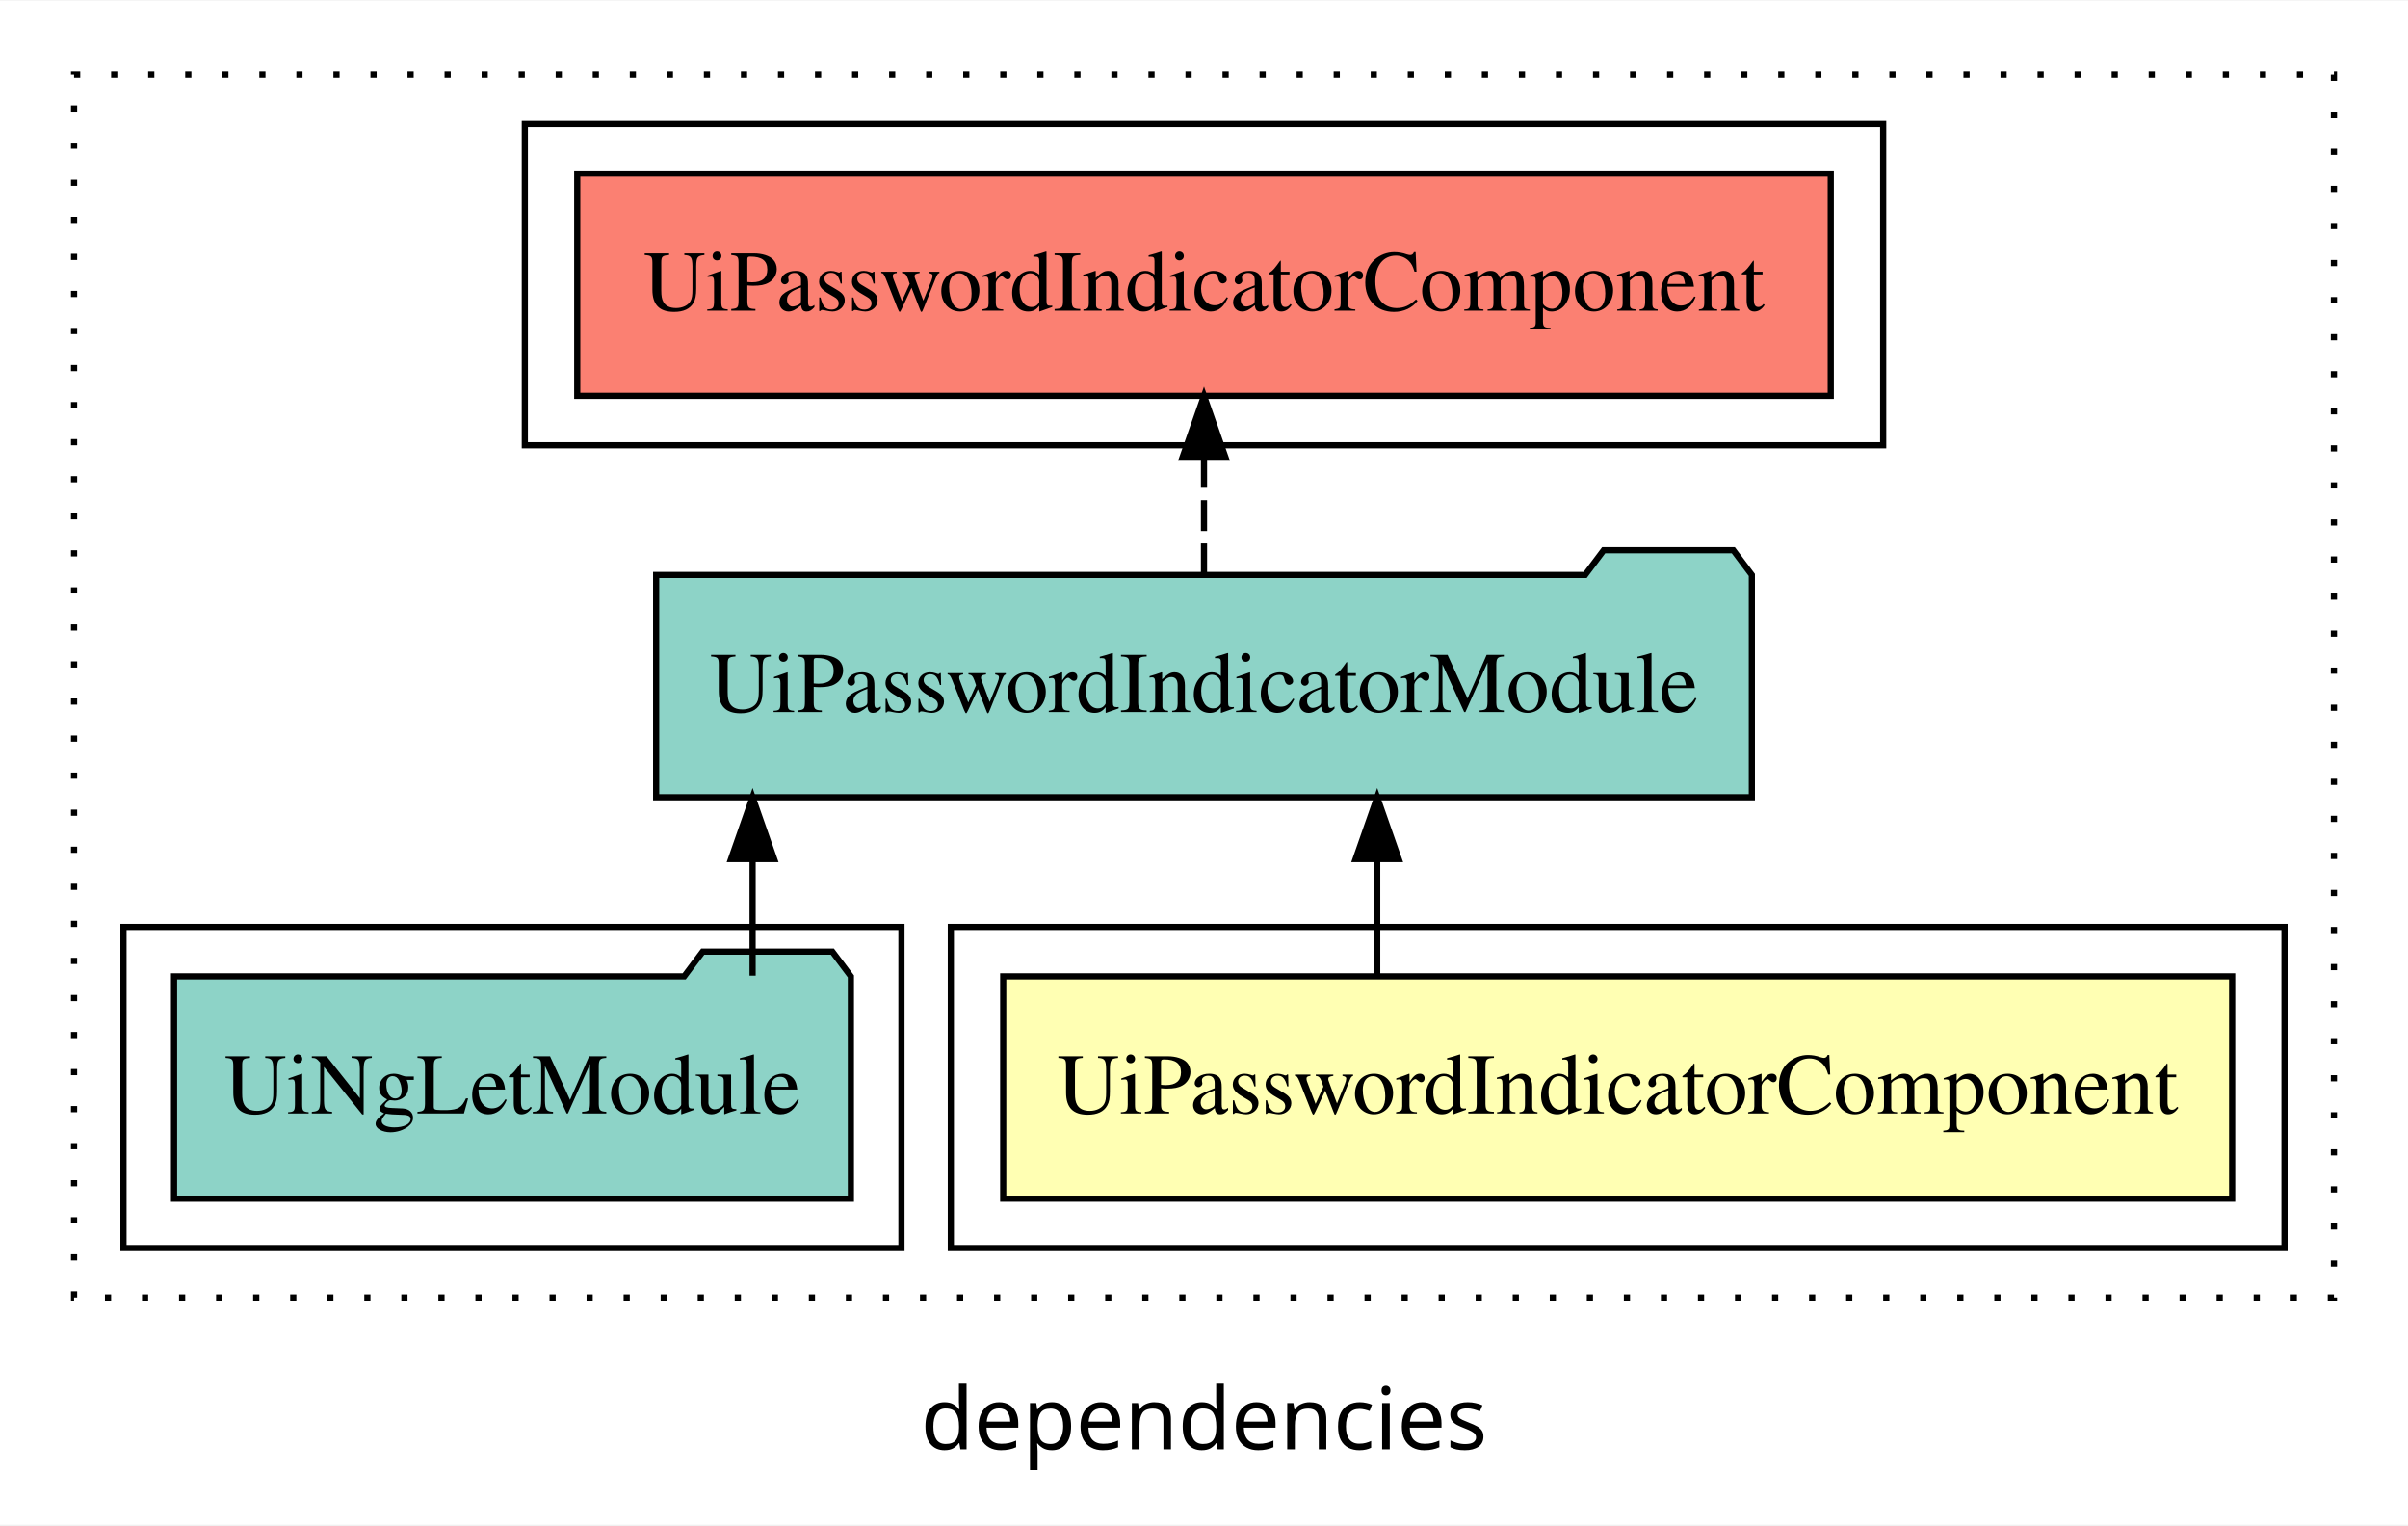
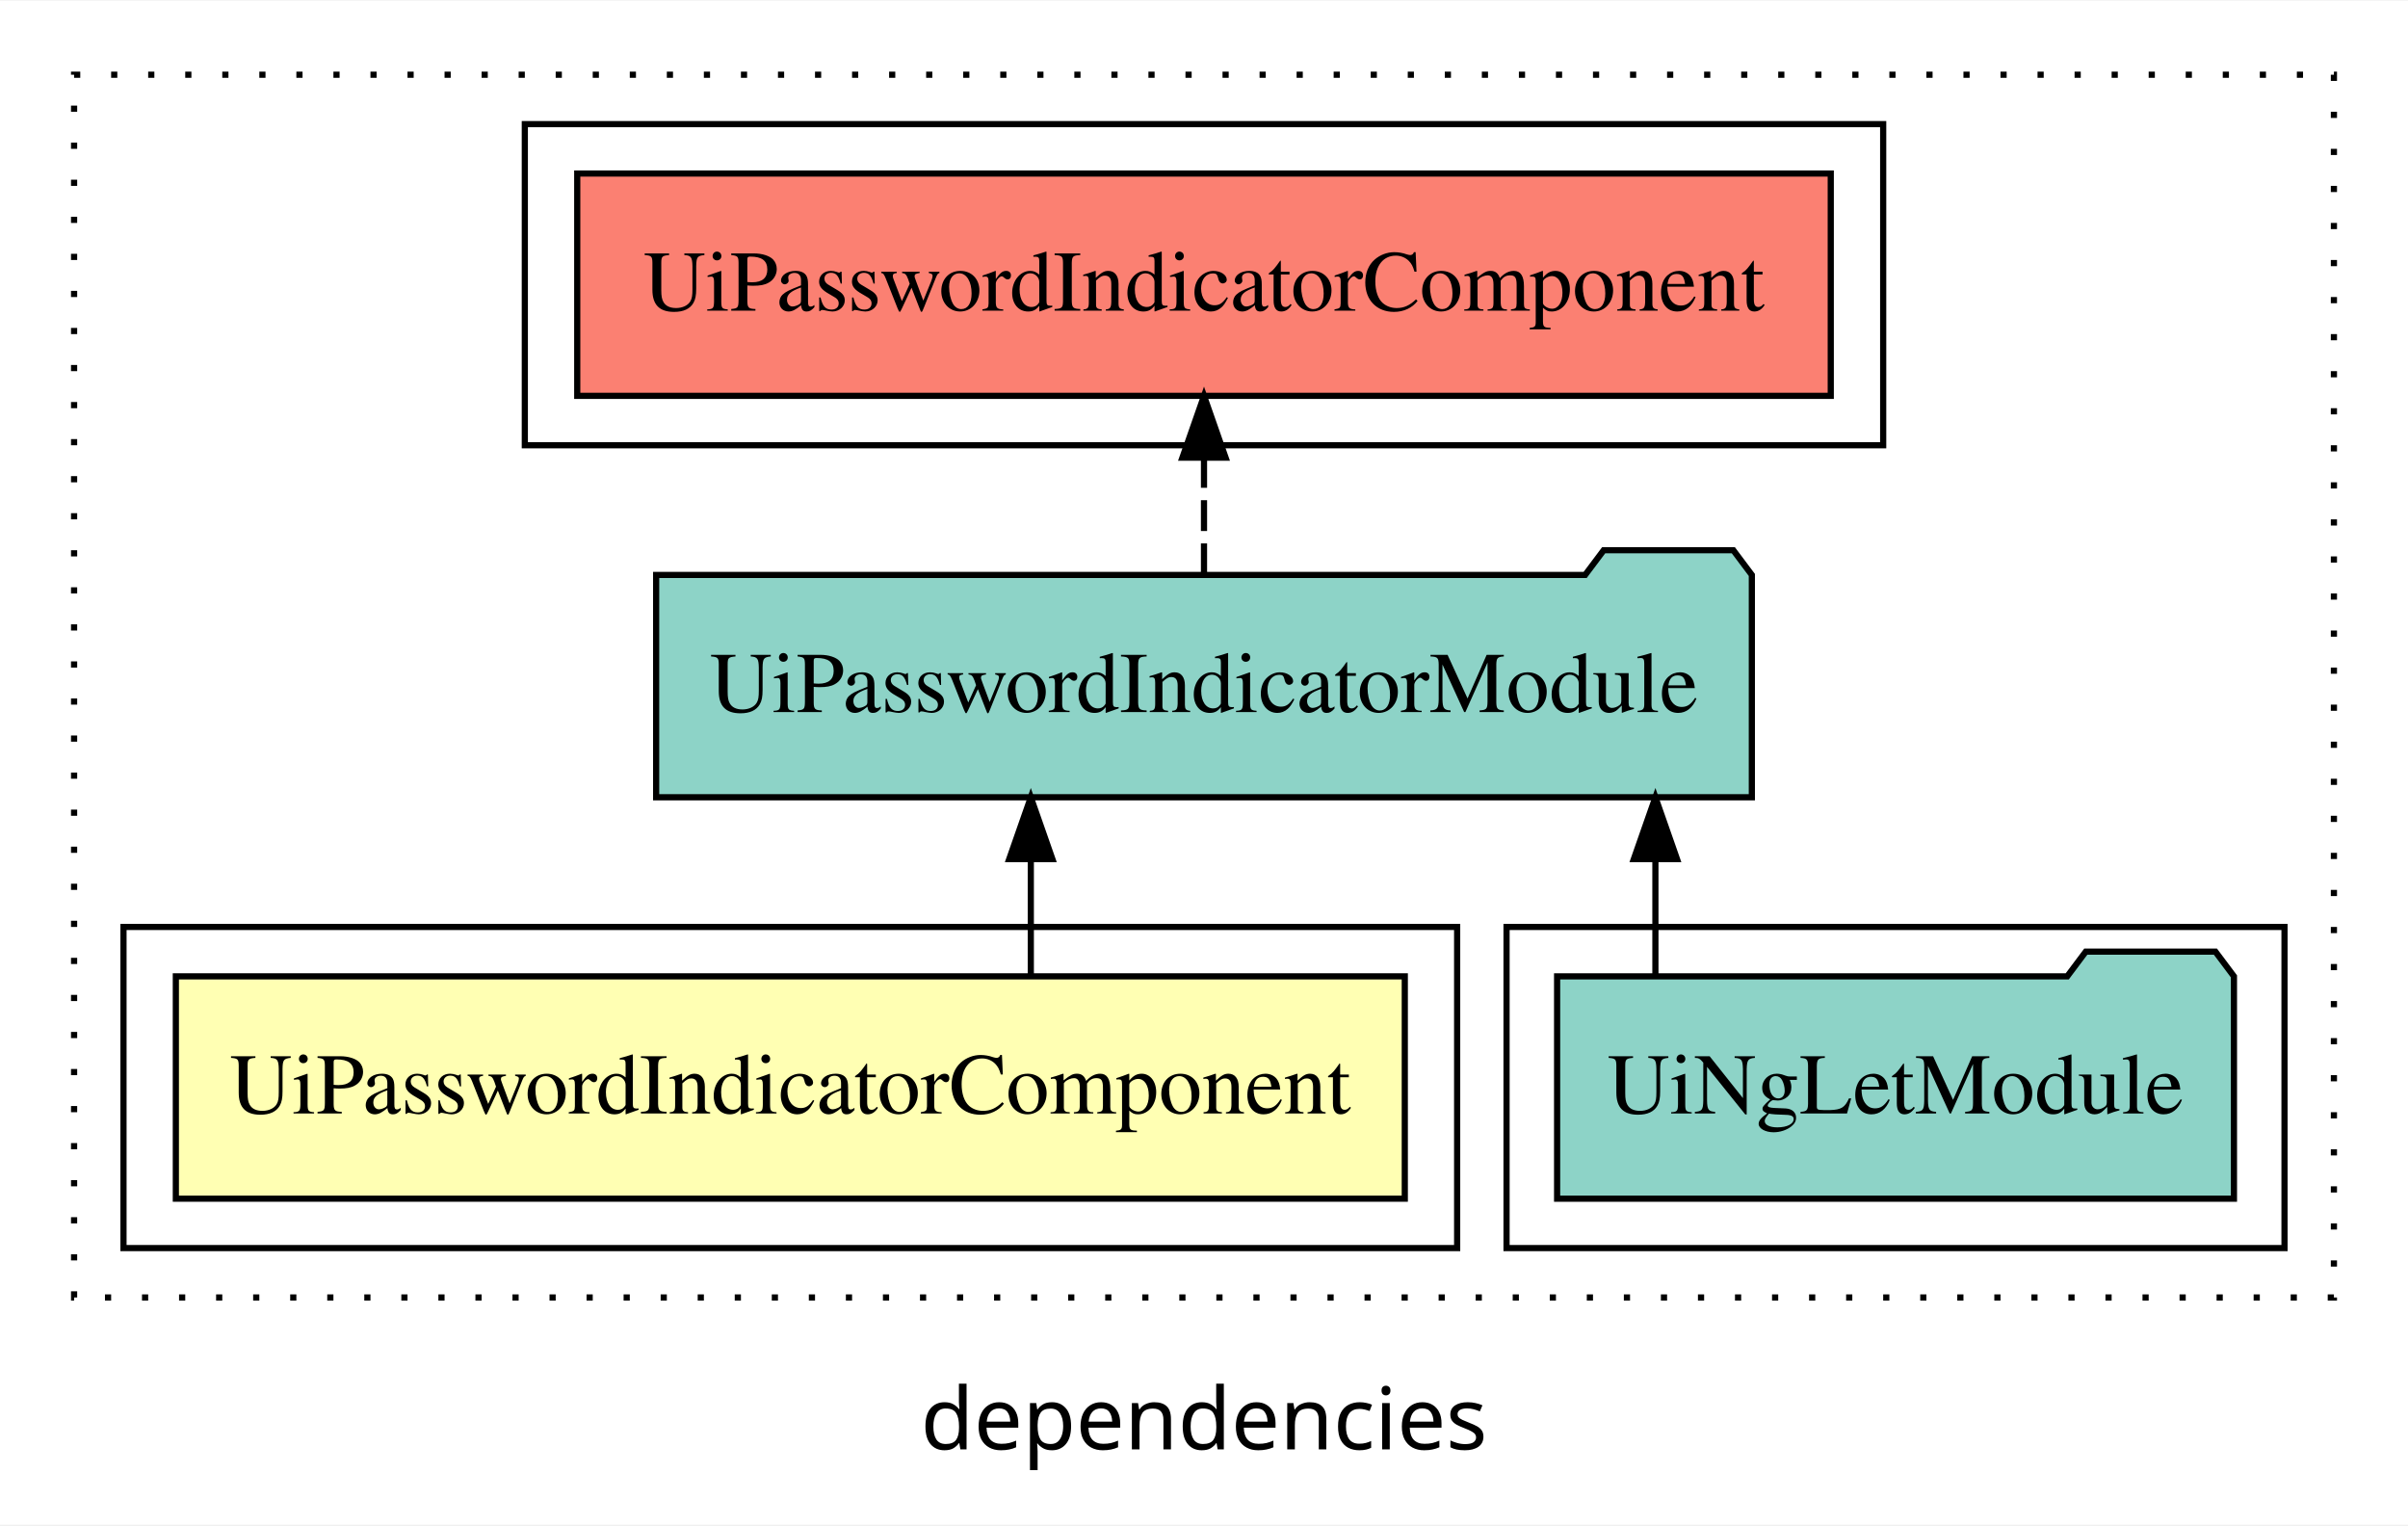
<svg xmlns="http://www.w3.org/2000/svg" width="390pt" height="247pt" viewBox="0.00 0.00 390.00 246.80">
  <g id="graph0" class="graph" transform="scale(1 1) rotate(0) translate(4 242.8)">
    <polygon fill="white" stroke="transparent" points="-4,4 -4,-242.8 386,-242.8 386,4 -4,4" />
    <text text-anchor="middle" x="191" y="-8.2" font-family="sans-serif" font-size="14.00">dependencies</text>
    <g id="clust1" class="cluster">
      <polygon fill="none" stroke="black" stroke-dasharray="1,5" points="8,-32.8 8,-230.8 374,-230.8 374,-32.8 8,-32.8" />
    </g>
+     <g id="clust4" class="cluster">
+       <polygon fill="none" stroke="black" points="240,-40.8 240,-92.8 366,-92.8 366,-40.8 240,-40.8" />
+     </g>
    <g id="clust2" class="cluster">
-       <polygon fill="none" stroke="black" points="150,-40.8 150,-92.8 366,-92.8 366,-40.8 150,-40.8" />
-     </g>
-     <g id="clust4" class="cluster">
-       <polygon fill="none" stroke="black" points="16,-40.8 16,-92.8 142,-92.8 142,-40.8 16,-40.8" />
+       <polygon fill="none" stroke="black" points="16,-40.8 16,-92.8 232,-92.8 232,-40.8 16,-40.8" />
    </g>
    <g id="clust5" class="cluster">
      <polygon fill="none" stroke="black" points="81,-170.8 81,-222.8 301,-222.8 301,-170.8 81,-170.8" />
    </g>
    <g id="node1" class="node">
-       <polygon fill="#ffffb3" stroke="black" points="357.52,-84.8 158.48,-84.8 158.48,-48.8 357.52,-48.8 357.52,-84.8" />
-       <text text-anchor="middle" x="258" y="-62.6" font-family="Times,serif" font-size="14.00">UiPasswordIndicatorComponent</text>
+       <polygon fill="#ffffb3" stroke="black" points="223.52,-84.8 24.48,-84.8 24.48,-48.8 223.52,-48.8 223.52,-84.8" />
+       <text text-anchor="middle" x="124" y="-62.6" font-family="Times,serif" font-size="14.00">UiPasswordIndicatorComponent</text>
    </g>
    <g id="node2" class="node">
      <polygon fill="#8dd3c7" stroke="black" points="279.73,-149.8 276.73,-153.8 255.73,-153.8 252.73,-149.8 102.27,-149.8 102.27,-113.8 279.73,-113.8 279.73,-149.8" />
      <text text-anchor="middle" x="191" y="-127.6" font-family="Times,serif" font-size="14.00">UiPasswordIndicatorModule</text>
    </g>
    <g id="edge1" class="edge">
-       <path fill="none" stroke="black" d="M219.05,-84.91C219.05,-84.91 219.05,-103.79 219.05,-103.79" />
-       <polygon fill="black" stroke="black" points="215.55,-103.79 219.05,-113.79 222.55,-103.79 215.55,-103.79" />
+       <path fill="none" stroke="black" d="M162.95,-84.91C162.95,-84.91 162.95,-103.79 162.95,-103.79" />
+       <polygon fill="black" stroke="black" points="159.45,-103.79 162.95,-113.79 166.45,-103.79 159.45,-103.79" />
    </g>
    <g id="node4" class="node">
      <polygon fill="#fb8072" stroke="black" points="292.51,-214.8 89.49,-214.8 89.49,-178.8 292.51,-178.8 292.51,-214.8" />
      <text text-anchor="middle" x="191" y="-192.6" font-family="Times,serif" font-size="14.00">UiPasswordIndicatorComponent </text>
    </g>
    <g id="edge3" class="edge">
      <path fill="none" stroke="black" stroke-dasharray="5,2" d="M191,-149.91C191,-149.91 191,-168.79 191,-168.79" />
      <polygon fill="black" stroke="black" points="187.5,-168.79 191,-178.79 194.5,-168.79 187.5,-168.79" />
    </g>
    <g id="node3" class="node">
-       <polygon fill="#8dd3c7" stroke="black" points="133.81,-84.8 130.81,-88.8 109.81,-88.8 106.81,-84.8 24.19,-84.8 24.19,-48.8 133.81,-48.8 133.81,-84.8" />
-       <text text-anchor="middle" x="79" y="-62.6" font-family="Times,serif" font-size="14.00">UiNgLetModule</text>
+       <polygon fill="#8dd3c7" stroke="black" points="357.81,-84.8 354.81,-88.8 333.81,-88.8 330.81,-84.8 248.19,-84.8 248.19,-48.8 357.81,-48.8 357.81,-84.8" />
+       <text text-anchor="middle" x="303" y="-62.6" font-family="Times,serif" font-size="14.00">UiNgLetModule</text>
    </g>
    <g id="edge2" class="edge">
-       <path fill="none" stroke="black" d="M117.89,-84.91C117.89,-84.91 117.89,-103.79 117.89,-103.79" />
-       <polygon fill="black" stroke="black" points="114.39,-103.79 117.89,-113.79 121.39,-103.79 114.39,-103.79" />
+       <path fill="none" stroke="black" d="M264.11,-84.91C264.11,-84.91 264.11,-103.79 264.11,-103.79" />
+       <polygon fill="black" stroke="black" points="260.61,-103.79 264.11,-113.79 267.61,-103.79 260.61,-103.79" />
    </g>
  </g>
</svg>
